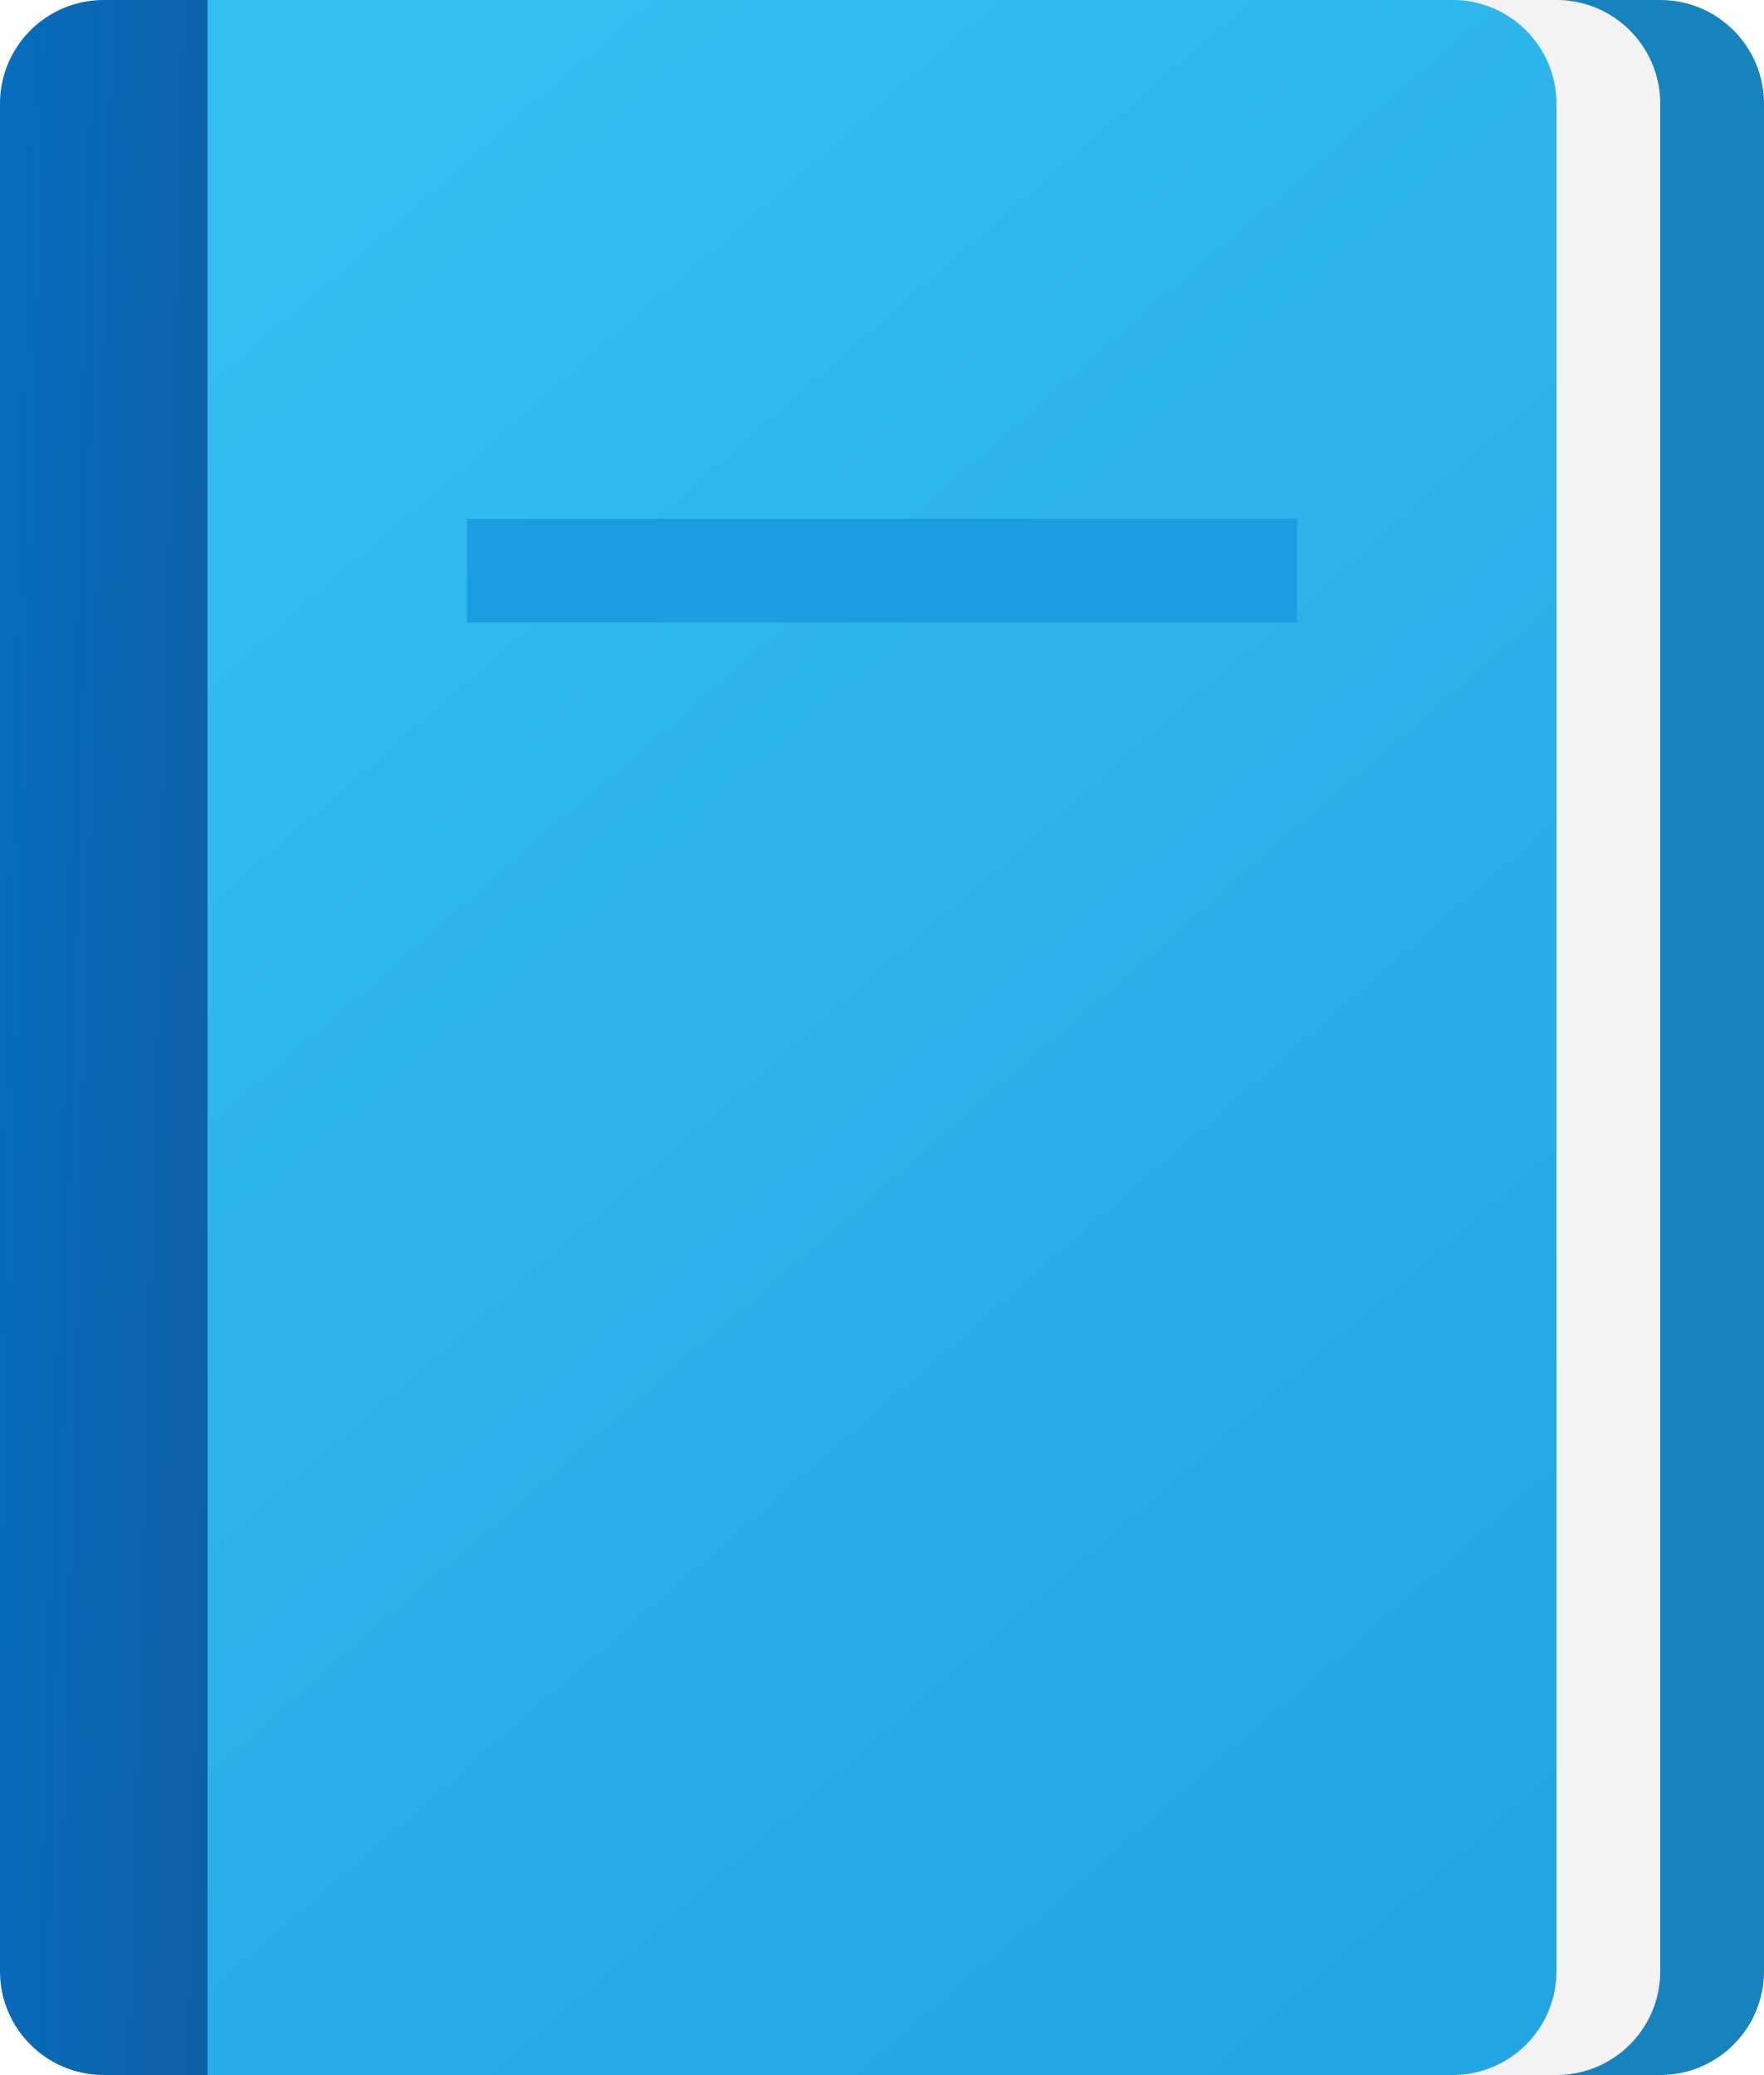
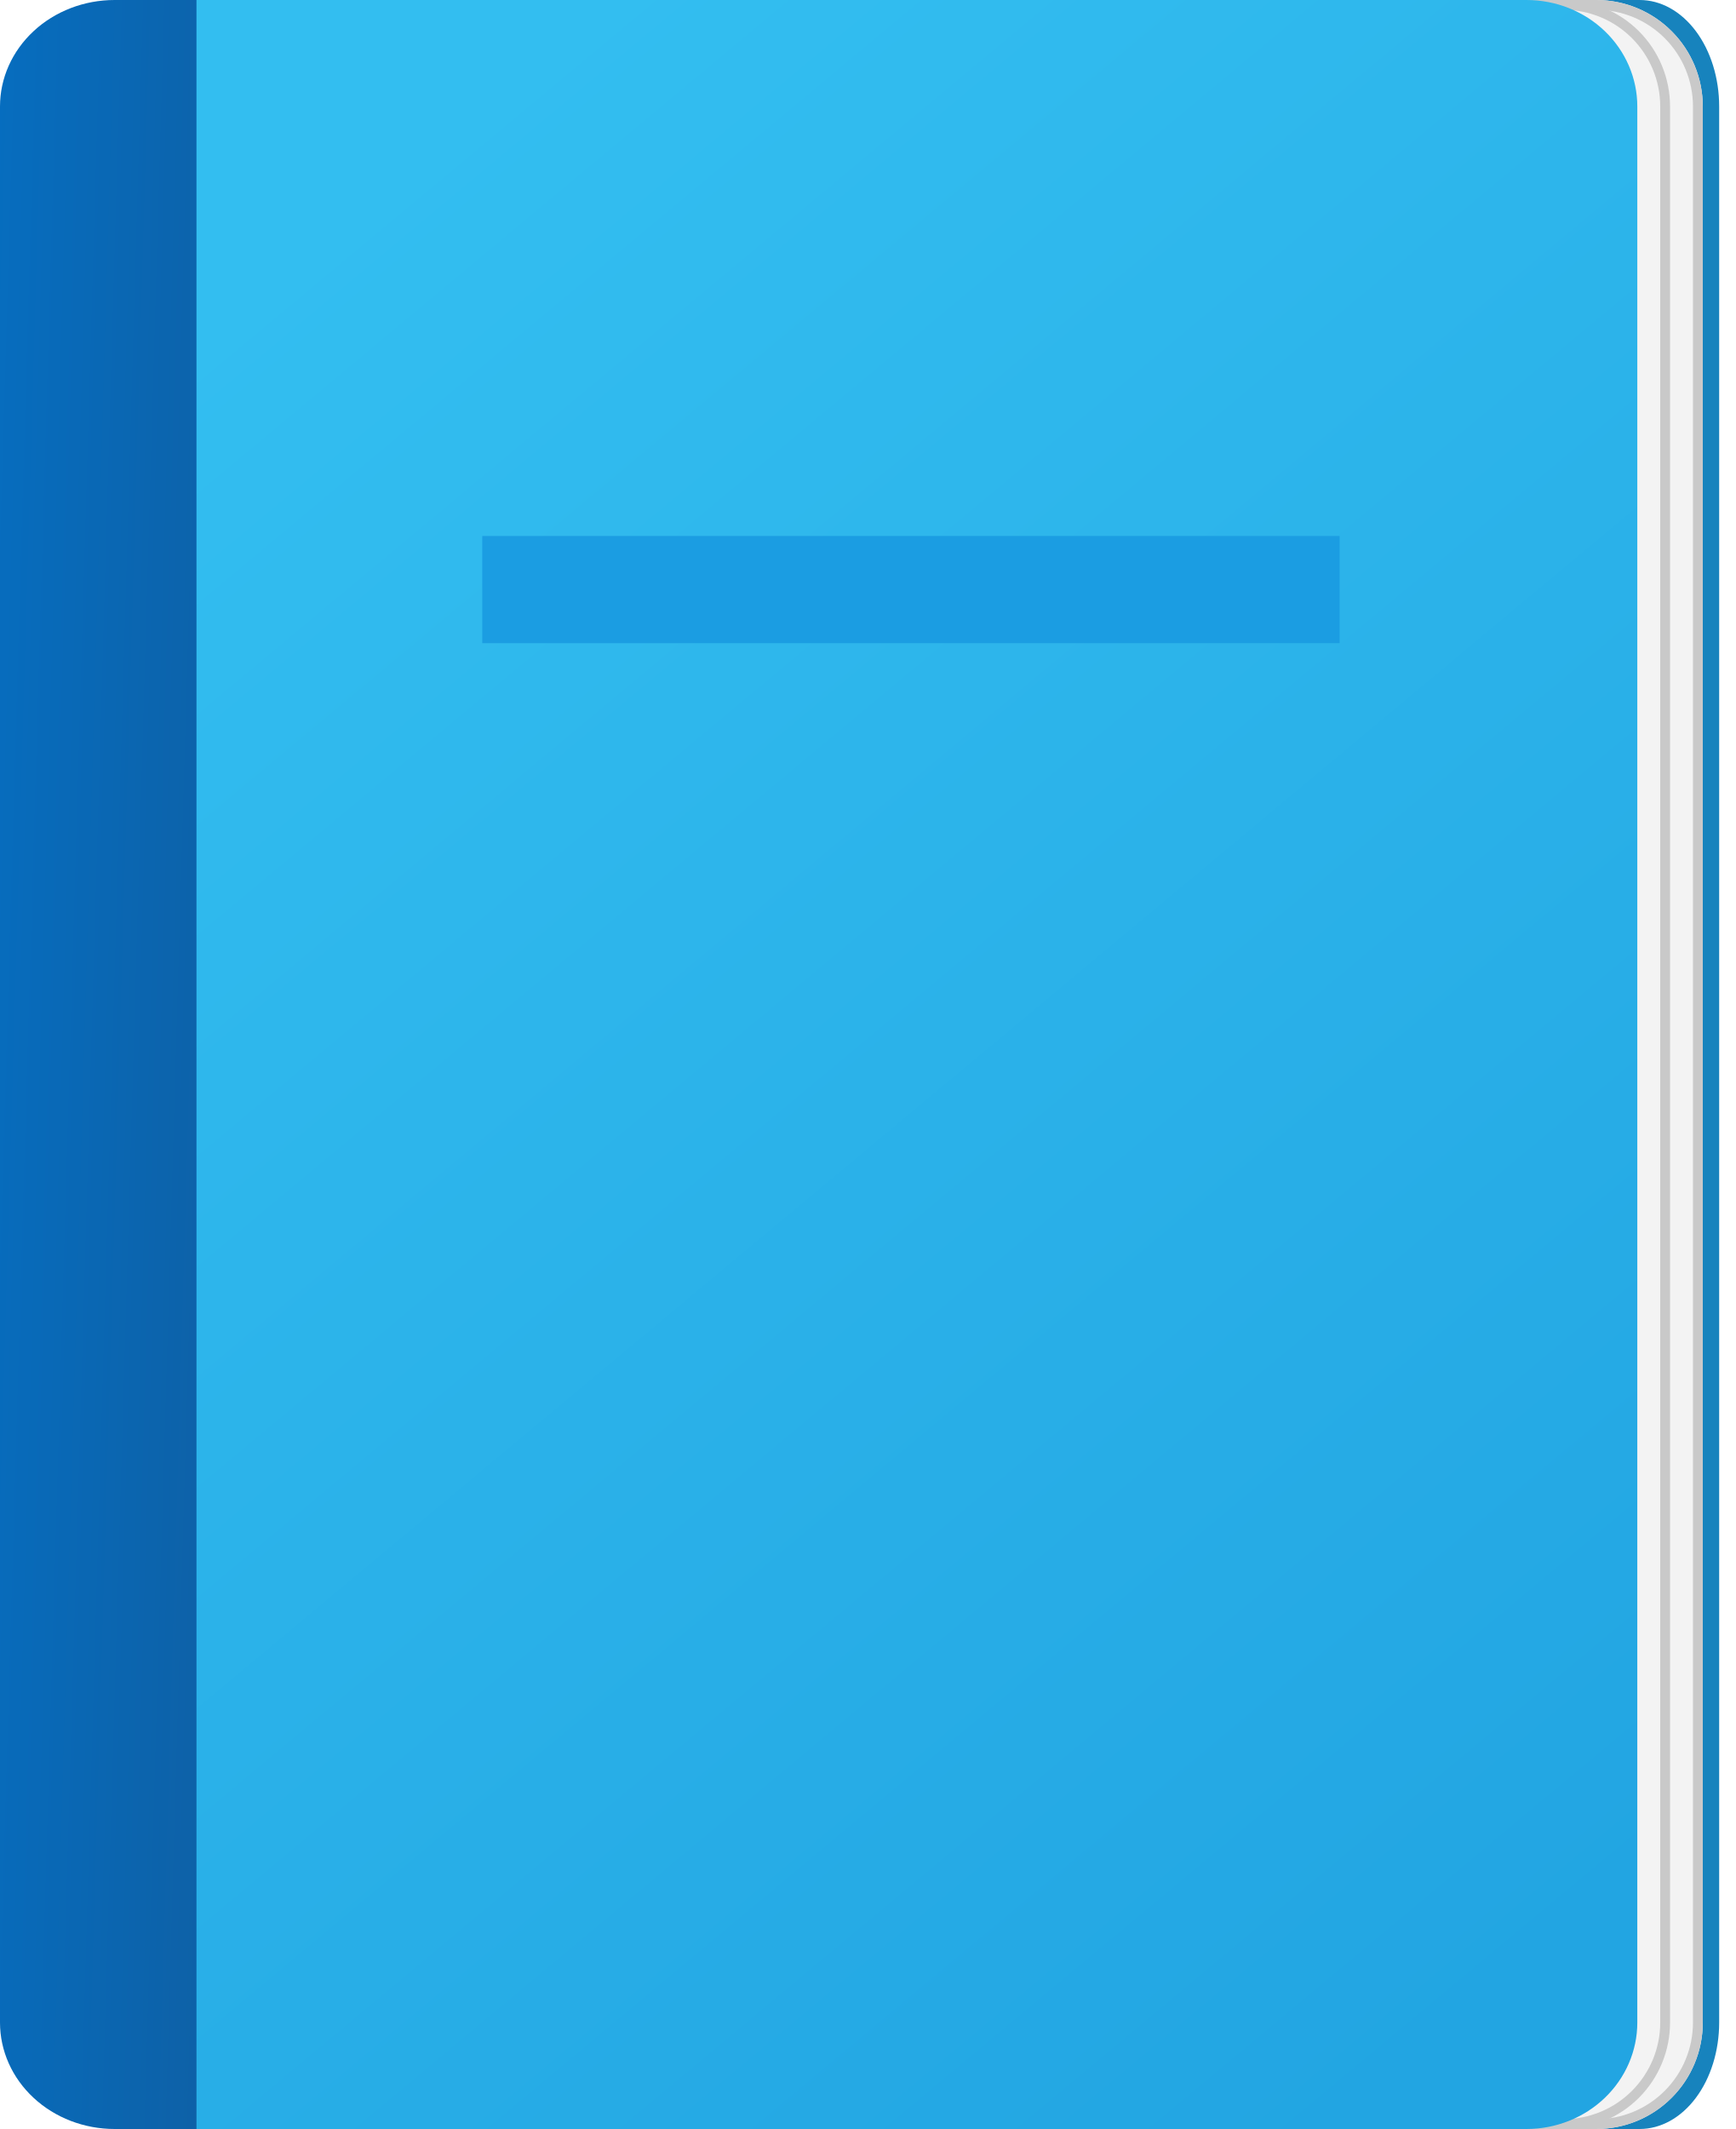
- <svg xmlns="http://www.w3.org/2000/svg" width="34" height="40" viewBox="0 0 34 40">
+ <svg xmlns="http://www.w3.org/2000/svg" width="53" height="65" viewBox="0 0 53 65" fill="none">
+   <path d="M52.5 3.25V61.75C52.5 62.612 52.244 63.439 51.789 64.048C51.333 64.658 50.715 65 50.071 65H44V0H50.071C50.715 0 51.333 0.342 51.789 0.952C52.244 1.561 52.5 2.388 52.5 3.25Z" fill="#1783BD" />
+   <path d="M52 3.25V61.75C52 62.612 51.658 63.439 51.048 64.048C50.439 64.658 49.612 65 48.75 65H39V0H48.75C49.612 0 50.439 0.342 51.048 0.952C51.658 1.561 52 2.388 52 3.25Z" fill="url(#paint0_linear_1_3988)" />
+   <path d="M51.85 3.25V61.75C51.85 62.572 51.523 63.361 50.942 63.942C50.361 64.523 49.572 64.85 48.75 64.85H39.15V0.15H48.75C49.572 0.15 50.361 0.477 50.942 1.058C51.523 1.639 51.85 2.428 51.85 3.25Z" fill="url(#paint1_linear_1_3988)" stroke="#C9C9C9" stroke-width="0.3" />
+   <path d="M50.85 3.25V61.75C50.85 62.572 50.523 63.361 49.942 63.942C49.361 64.523 48.572 64.85 47.75 64.85H38.15V0.15H47.75C48.572 0.15 49.361 0.477 49.942 1.058C50.523 1.639 50.85 2.428 50.85 3.25Z" fill="url(#paint2_linear_1_3988)" stroke="#C9C9C9" stroke-width="0.3" />
+   <path d="M0 3.25V61.75C0 62.612 0.369 63.439 1.025 64.048C1.681 64.658 2.572 65 3.5 65H7V0H3.5C2.572 0 1.681 0.342 1.025 0.952C0.369 1.561 0 2.388 0 3.25V3.25Z" fill="url(#paint3_linear_1_3988)" />
+   <path d="M46.615 0H6V65H46.615C47.513 65 48.374 64.658 49.009 64.048C49.643 63.439 50 62.612 50 61.75V3.25C50 2.388 49.643 1.561 49.009 0.952C48.374 0.342 47.513 0 46.615 0V0Z" fill="url(#paint4_linear_1_3988)" />
+   <path d="M40.909 16.364H14.727V19.636H40.909V16.364Z" fill="#1B9DE2" />
  <defs>
-     <linearGradient id="linear-gradient" x1="36.607" y1="-5.783" x2="36.607" y2="-5.704" gradientUnits="objectBoundingBox">
+     <linearGradient id="paint0_linear_1_3988" x1="514.891" y1="-375.895" x2="514.891" y2="-370.76" gradientUnits="userSpaceOnUse">
      <stop offset="0.441" stop-color="#999998" />
-       <stop offset="0.653" stop-color="#c1c1c0" />
-       <stop offset="0.88" stop-color="#e5e5e5" />
-       <stop offset="1" stop-color="#f3f3f3" />
+       <stop offset="0.653" stop-color="#C1C1C0" />
+       <stop offset="0.88" stop-color="#E5E5E5" />
+       <stop offset="1" stop-color="#F3F3F3" />
    </linearGradient>
-     <linearGradient id="linear-gradient-2" x1="-0.84" y1="0.114" x2="2.173" y2="0.935" gradientUnits="objectBoundingBox">
-       <stop offset="0" stop-color="#0176d0" />
-       <stop offset="1" stop-color="#16538c" />
+     <linearGradient id="paint1_linear_1_3988" x1="514.891" y1="-375.895" x2="514.891" y2="-370.76" gradientUnits="userSpaceOnUse">
+       <stop offset="0.441" stop-color="#999998" />
+       <stop offset="0.653" stop-color="#C1C1C0" />
+       <stop offset="0.88" stop-color="#E5E5E5" />
+       <stop offset="1" stop-color="#F3F3F3" />
    </linearGradient>
-     <linearGradient id="linear-gradient-3" x1="0.222" y1="0.029" x2="0.777" y2="1.012" gradientUnits="objectBoundingBox">
-       <stop offset="0" stop-color="#33bef0" />
-       <stop offset="1" stop-color="#22a5e2" />
+     <linearGradient id="paint2_linear_1_3988" x1="513.891" y1="-375.895" x2="513.891" y2="-370.76" gradientUnits="userSpaceOnUse">
+       <stop offset="0.441" stop-color="#999998" />
+       <stop offset="0.653" stop-color="#C1C1C0" />
+       <stop offset="0.88" stop-color="#E5E5E5" />
+       <stop offset="1" stop-color="#F3F3F3" />
+     </linearGradient>
+     <linearGradient id="paint3_linear_1_3988" x1="-5.88" y1="7.41" x2="16.758" y2="8.074" gradientUnits="userSpaceOnUse">
+       <stop stop-color="#0176D0" />
+       <stop offset="1" stop-color="#16538C" />
+     </linearGradient>
+     <linearGradient id="paint4_linear_1_3988" x1="15.768" y1="1.885" x2="57.215" y2="51.578" gradientUnits="userSpaceOnUse">
+       <stop stop-color="#33BEF0" />
+       <stop offset="1" stop-color="#22A5E2" />
    </linearGradient>
  </defs>
-   <g id="book" transform="translate(-7 -4)">
-     <path id="Path_1" data-name="Path 1" d="M41,6V42a2,2,0,0,1-2,2H34V4h5A2,2,0,0,1,41,6Z" fill="#1783bd" />
-     <path id="Path_2" data-name="Path 2" d="M39,6V42a2,2,0,0,1-2,2H31V4h6A2,2,0,0,1,39,6Z" fill="url(#linear-gradient)" />
-     <path id="Path_3" data-name="Path 3" d="M7,6V42a2,2,0,0,0,2,2h2V4H9A2,2,0,0,0,7,6Z" fill="url(#linear-gradient-2)" />
-     <path id="Path_4" data-name="Path 4" d="M35,4H11V44H35a2,2,0,0,0,2-2V6A2,2,0,0,0,35,4Z" fill="url(#linear-gradient-3)" />
-     <rect id="Rectangle_1" data-name="Rectangle 1" width="16" height="2" transform="translate(16 14)" fill="#1b9de2" />
-   </g>
</svg>
